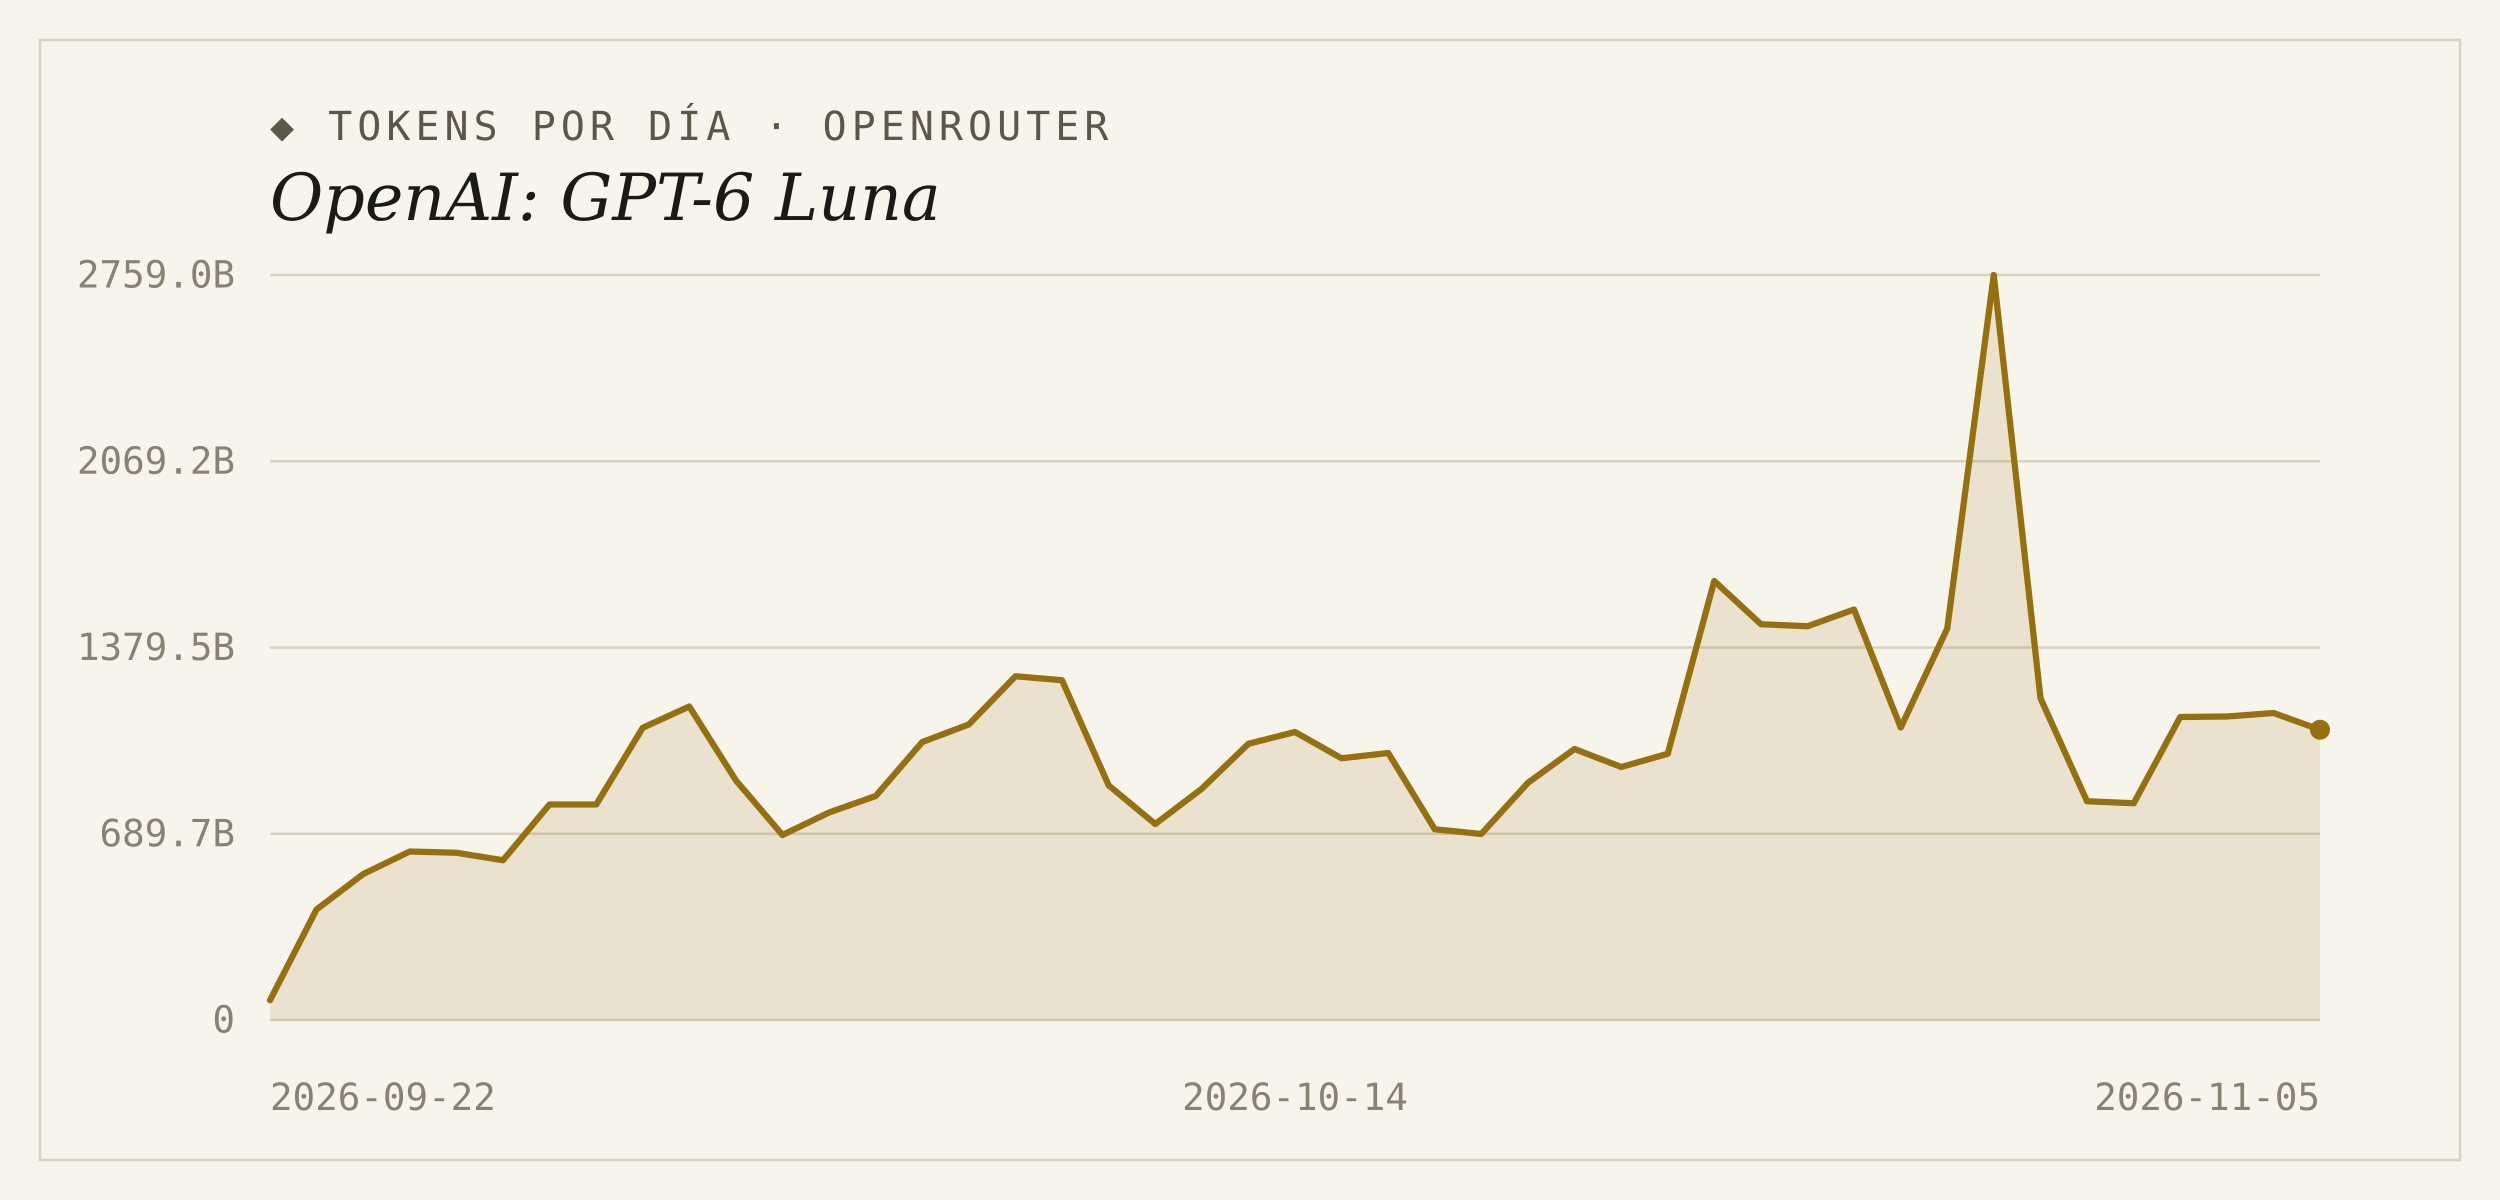
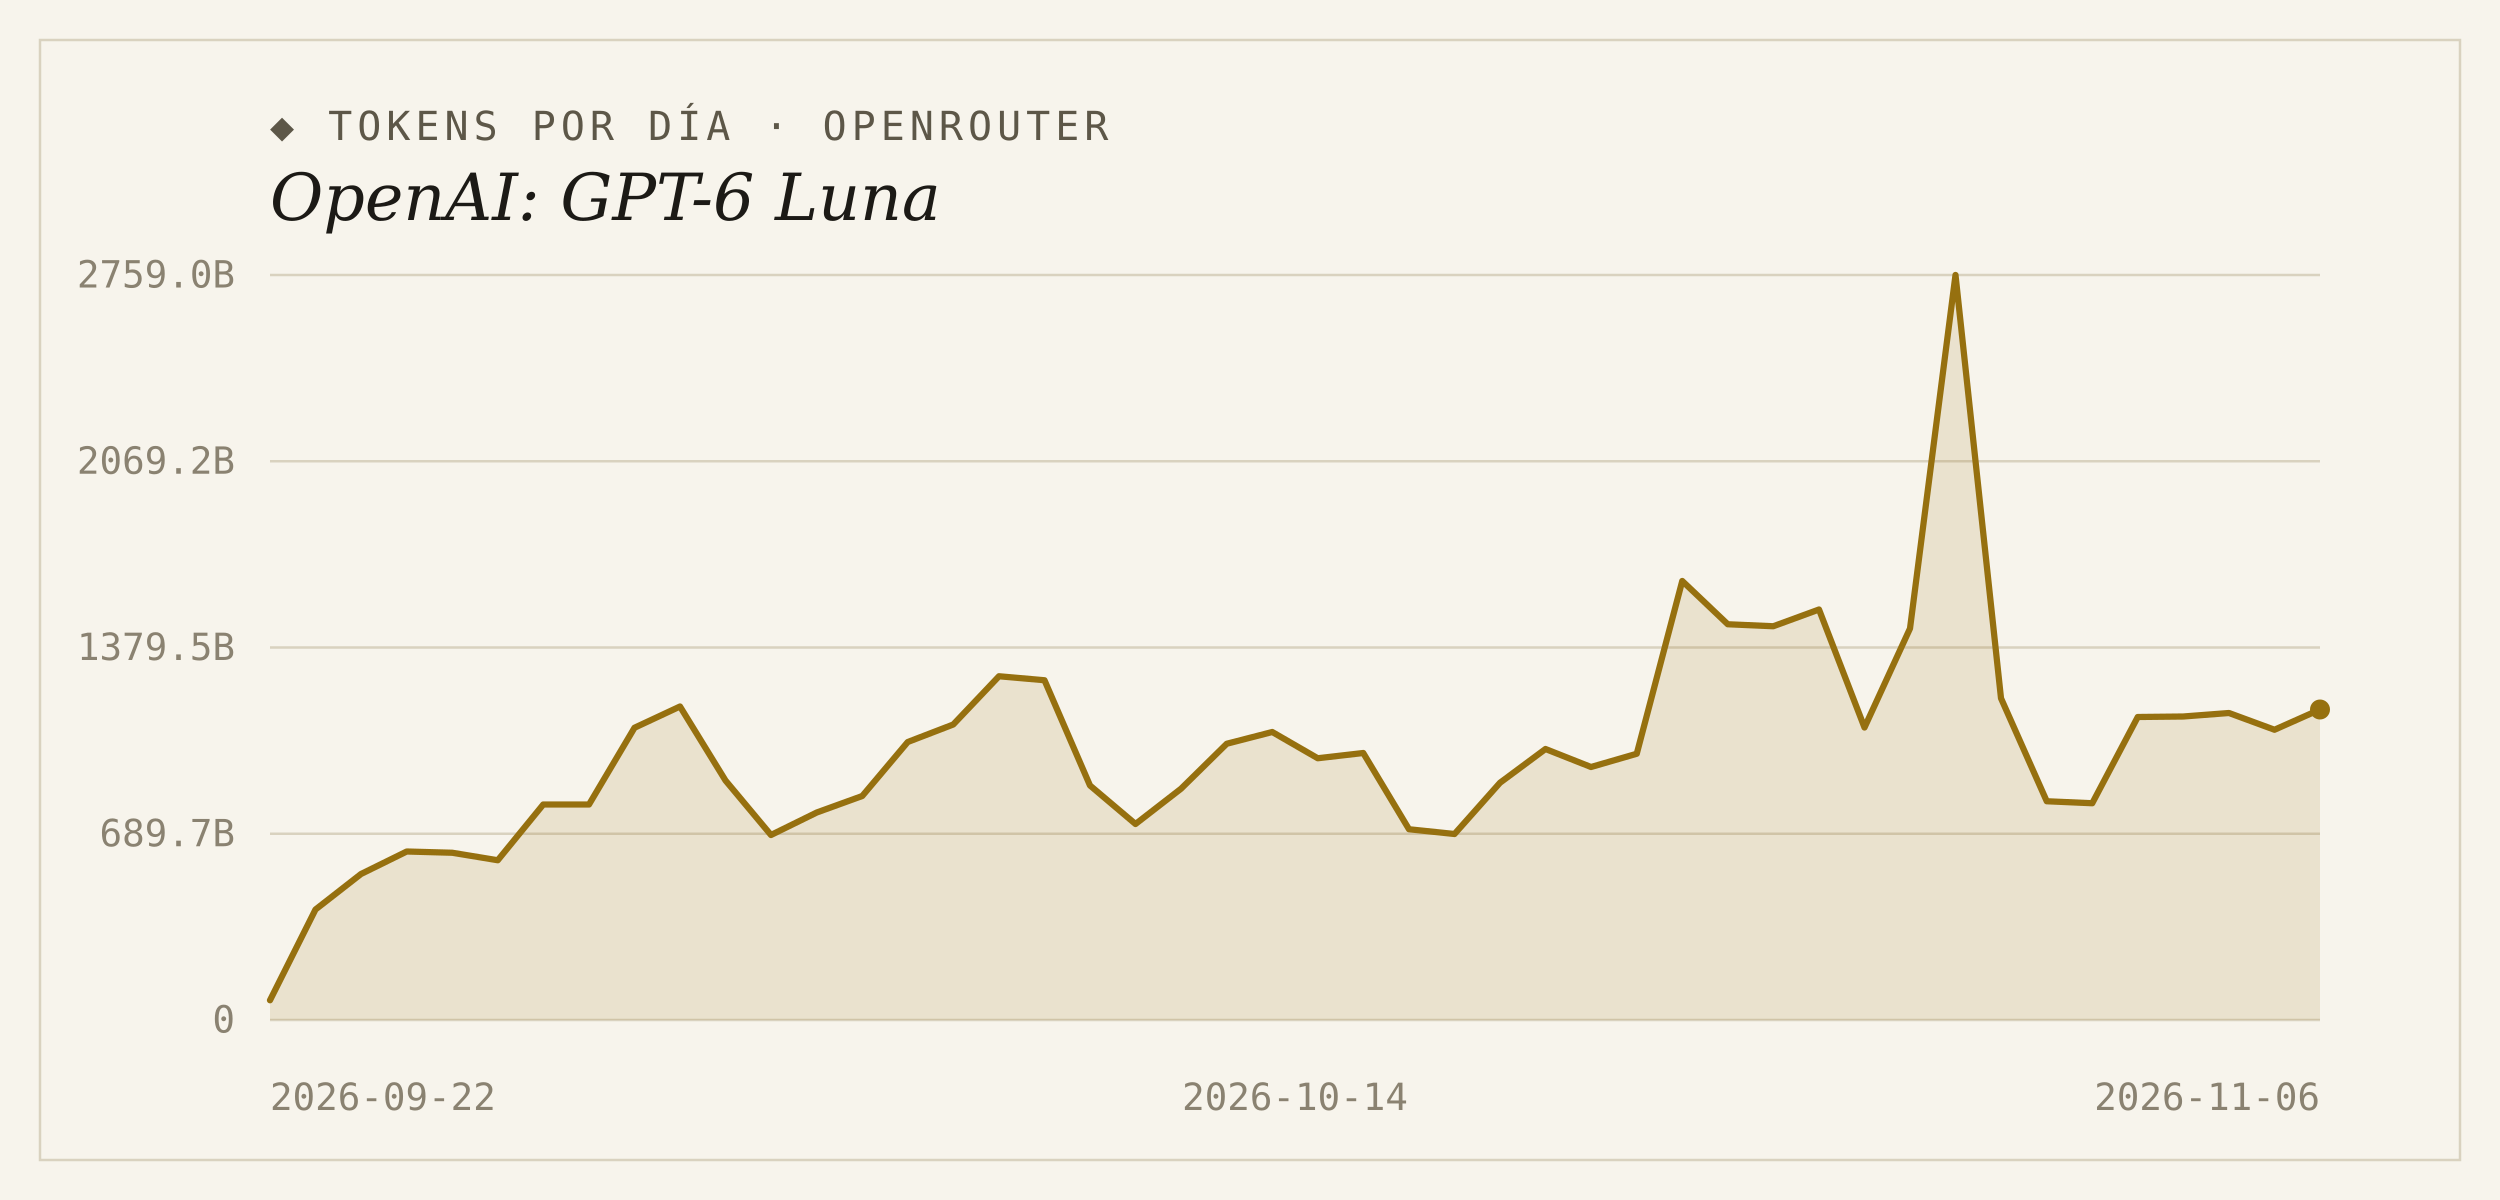
<svg xmlns="http://www.w3.org/2000/svg" width="1000" height="480" viewBox="0 0 1000 480">
  <rect width="1000" height="480" fill="#f7f4ec" />
  <rect x="16" y="16" width="968" height="448" fill="none" stroke="#d9d2bf" stroke-width="1" />
  <text x="108" y="56" font-family="'DejaVu Sans Mono', Consolas, monospace" font-size="16" letter-spacing="2" fill="#5d5748">◆ TOKENS POR DÍA · OPENROUTER</text>
  <text x="108" y="88" font-family="Georgia, 'DejaVu Serif', serif" font-size="26" font-style="italic" fill="#1c1a16">OpenAI: GPT-6 Luna</text>
  <line x1="108" y1="408.0" x2="928" y2="408.0" stroke="#d9d2bf" stroke-width="1" />
  <text x="94" y="413" text-anchor="end" font-family="'DejaVu Sans Mono', Consolas, monospace" font-size="15" fill="#8a8271">0</text>
  <line x1="108" y1="333.5" x2="928" y2="333.5" stroke="#d9d2bf" stroke-width="1" />
  <text x="94" y="338.5" text-anchor="end" font-family="'DejaVu Sans Mono', Consolas, monospace" font-size="15" fill="#8a8271">689.7B</text>
  <line x1="108" y1="259.0" x2="928" y2="259.0" stroke="#d9d2bf" stroke-width="1" />
  <text x="94" y="264" text-anchor="end" font-family="'DejaVu Sans Mono', Consolas, monospace" font-size="15" fill="#8a8271">1379.5B</text>
  <line x1="108" y1="184.5" x2="928" y2="184.5" stroke="#d9d2bf" stroke-width="1" />
  <text x="94" y="189.5" text-anchor="end" font-family="'DejaVu Sans Mono', Consolas, monospace" font-size="15" fill="#8a8271">2069.2B</text>
  <line x1="108" y1="110.0" x2="928" y2="110.0" stroke="#d9d2bf" stroke-width="1" />
  <text x="94" y="115" text-anchor="end" font-family="'DejaVu Sans Mono', Consolas, monospace" font-size="15" fill="#8a8271">2759.0B</text>
-   <path d="M 108,408.0 L 108.0,400.1 L 126.6,363.8 L 145.3,349.6 L 163.9,340.6 L 182.5,341.1 L 201.2,344.1 L 219.8,321.8 L 238.5,321.8 L 257.1,291.1 L 275.7,282.6 L 294.4,312.2 L 313.0,334.0 L 331.6,325.0 L 350.3,318.4 L 368.9,296.8 L 387.5,289.8 L 406.2,270.5 L 424.8,272.1 L 443.5,314.2 L 462.1,329.6 L 480.7,315.5 L 499.4,297.5 L 518.0,292.8 L 536.6,303.3 L 555.3,301.2 L 573.9,331.7 L 592.5,333.6 L 611.2,313.1 L 629.8,299.6 L 648.5,306.8 L 667.1,301.5 L 685.7,232.4 L 704.4,249.7 L 723.0,250.5 L 741.6,243.8 L 760.3,291.0 L 778.9,251.4 L 797.5,110.0 L 816.2,279.3 L 834.8,320.5 L 853.5,321.3 L 872.1,286.8 L 890.7,286.6 L 909.4,285.2 L 928.0,291.9 L 928.0,408.0 Z" fill="#96700f" fill-opacity="0.14" />
-   <polyline points="108.0,400.1 126.6,363.8 145.3,349.6 163.9,340.6 182.5,341.1 201.2,344.1 219.8,321.8 238.5,321.8 257.1,291.1 275.7,282.6 294.4,312.2 313.0,334.0 331.6,325.0 350.3,318.4 368.9,296.8 387.5,289.8 406.2,270.5 424.8,272.1 443.5,314.2 462.1,329.6 480.7,315.5 499.4,297.5 518.0,292.8 536.6,303.3 555.3,301.2 573.9,331.7 592.5,333.6 611.2,313.1 629.8,299.6 648.5,306.8 667.1,301.5 685.7,232.4 704.4,249.7 723.0,250.5 741.6,243.8 760.3,291.0 778.9,251.4 797.5,110.0 816.2,279.3 834.8,320.5 853.5,321.3 872.1,286.8 890.7,286.6 909.4,285.2 928.0,291.9" fill="none" stroke="#96700f" stroke-width="2.5" stroke-linejoin="round" stroke-linecap="round" />
-   <circle cx="928.0" cy="291.9" r="4" fill="#96700f" />
+   <path d="M 108,408.0 L 108.0,400.1 L 126.2,363.8 L 144.4,349.6 L 162.7,340.6 L 180.9,341.1 L 199.1,344.1 L 217.3,321.8 L 235.6,321.8 L 253.8,291.1 L 272.0,282.6 L 290.2,312.2 L 308.4,334.0 L 326.7,325.0 L 344.9,318.4 L 363.1,296.8 L 381.3,289.8 L 399.6,270.5 L 417.8,272.1 L 436.0,314.2 L 454.2,329.6 L 472.4,315.5 L 490.7,297.5 L 508.9,292.8 L 527.1,303.3 L 545.3,301.2 L 563.6,331.7 L 581.8,333.6 L 600.0,313.1 L 618.2,299.6 L 636.4,306.8 L 654.7,301.5 L 672.9,232.4 L 691.1,249.7 L 709.3,250.5 L 727.6,243.8 L 745.8,291.0 L 764.0,251.4 L 782.2,110.0 L 800.4,279.3 L 818.7,320.5 L 836.9,321.3 L 855.1,286.8 L 873.3,286.6 L 891.6,285.2 L 909.8,291.9 L 928.0,283.8 L 928.0,408.0 Z" fill="#96700f" fill-opacity="0.14" />
+   <polyline points="108.0,400.1 126.2,363.8 144.4,349.6 162.7,340.6 180.9,341.1 199.1,344.1 217.3,321.8 235.6,321.8 253.8,291.1 272.0,282.6 290.2,312.2 308.4,334.0 326.7,325.0 344.9,318.4 363.1,296.8 381.3,289.8 399.6,270.5 417.8,272.1 436.0,314.2 454.2,329.6 472.4,315.5 490.7,297.5 508.9,292.8 527.1,303.3 545.3,301.2 563.6,331.7 581.8,333.6 600.0,313.1 618.2,299.6 636.4,306.8 654.7,301.5 672.9,232.4 691.1,249.7 709.3,250.5 727.6,243.8 745.8,291.0 764.0,251.4 782.2,110.0 800.4,279.3 818.7,320.5 836.9,321.3 855.1,286.8 873.3,286.6 891.6,285.2 909.8,291.9 928.0,283.8" fill="none" stroke="#96700f" stroke-width="2.5" stroke-linejoin="round" stroke-linecap="round" />
+   <circle cx="928.0" cy="283.8" r="4" fill="#96700f" />
  <text x="108" y="444" text-anchor="start" font-family="'DejaVu Sans Mono', Consolas, monospace" font-size="15" fill="#8a8271">2026-09-22</text>
  <text x="518" y="444" text-anchor="middle" font-family="'DejaVu Sans Mono', Consolas, monospace" font-size="15" fill="#8a8271">2026-10-14</text>
-   <text x="928" y="444" text-anchor="end" font-family="'DejaVu Sans Mono', Consolas, monospace" font-size="15" fill="#8a8271">2026-11-05</text>
+   <text x="928" y="444" text-anchor="end" font-family="'DejaVu Sans Mono', Consolas, monospace" font-size="15" fill="#8a8271">2026-11-06</text>
</svg>
